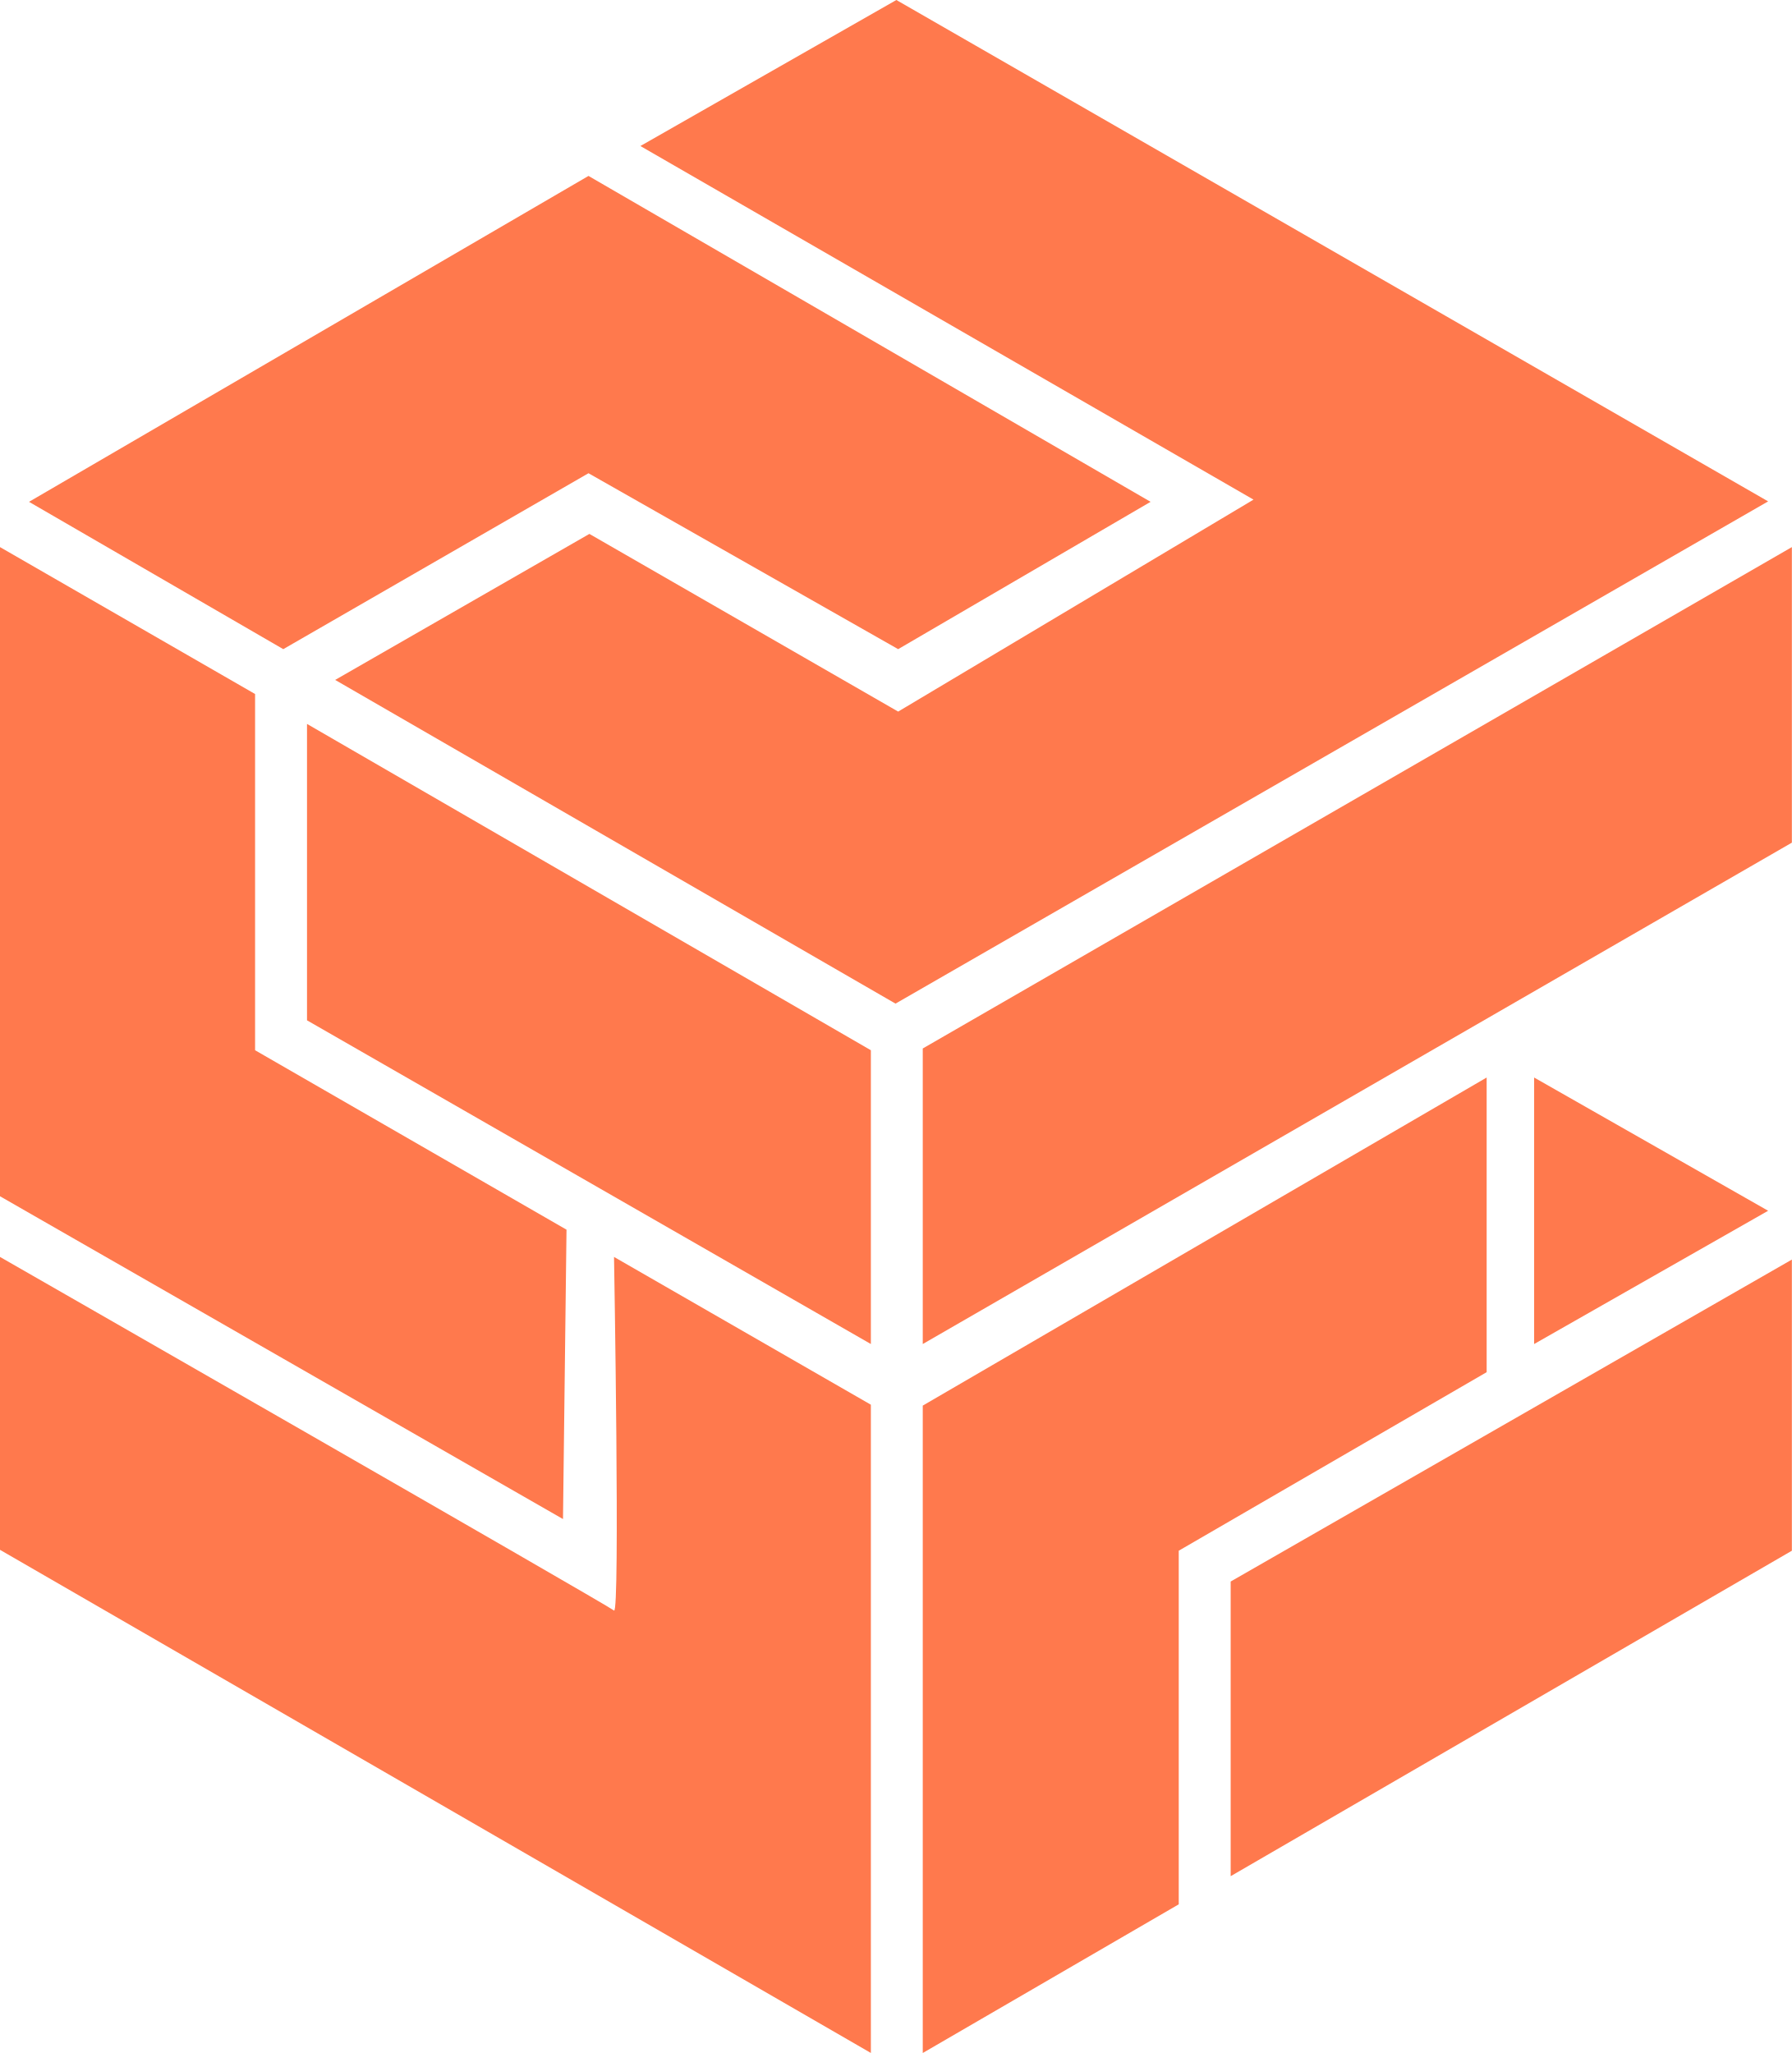
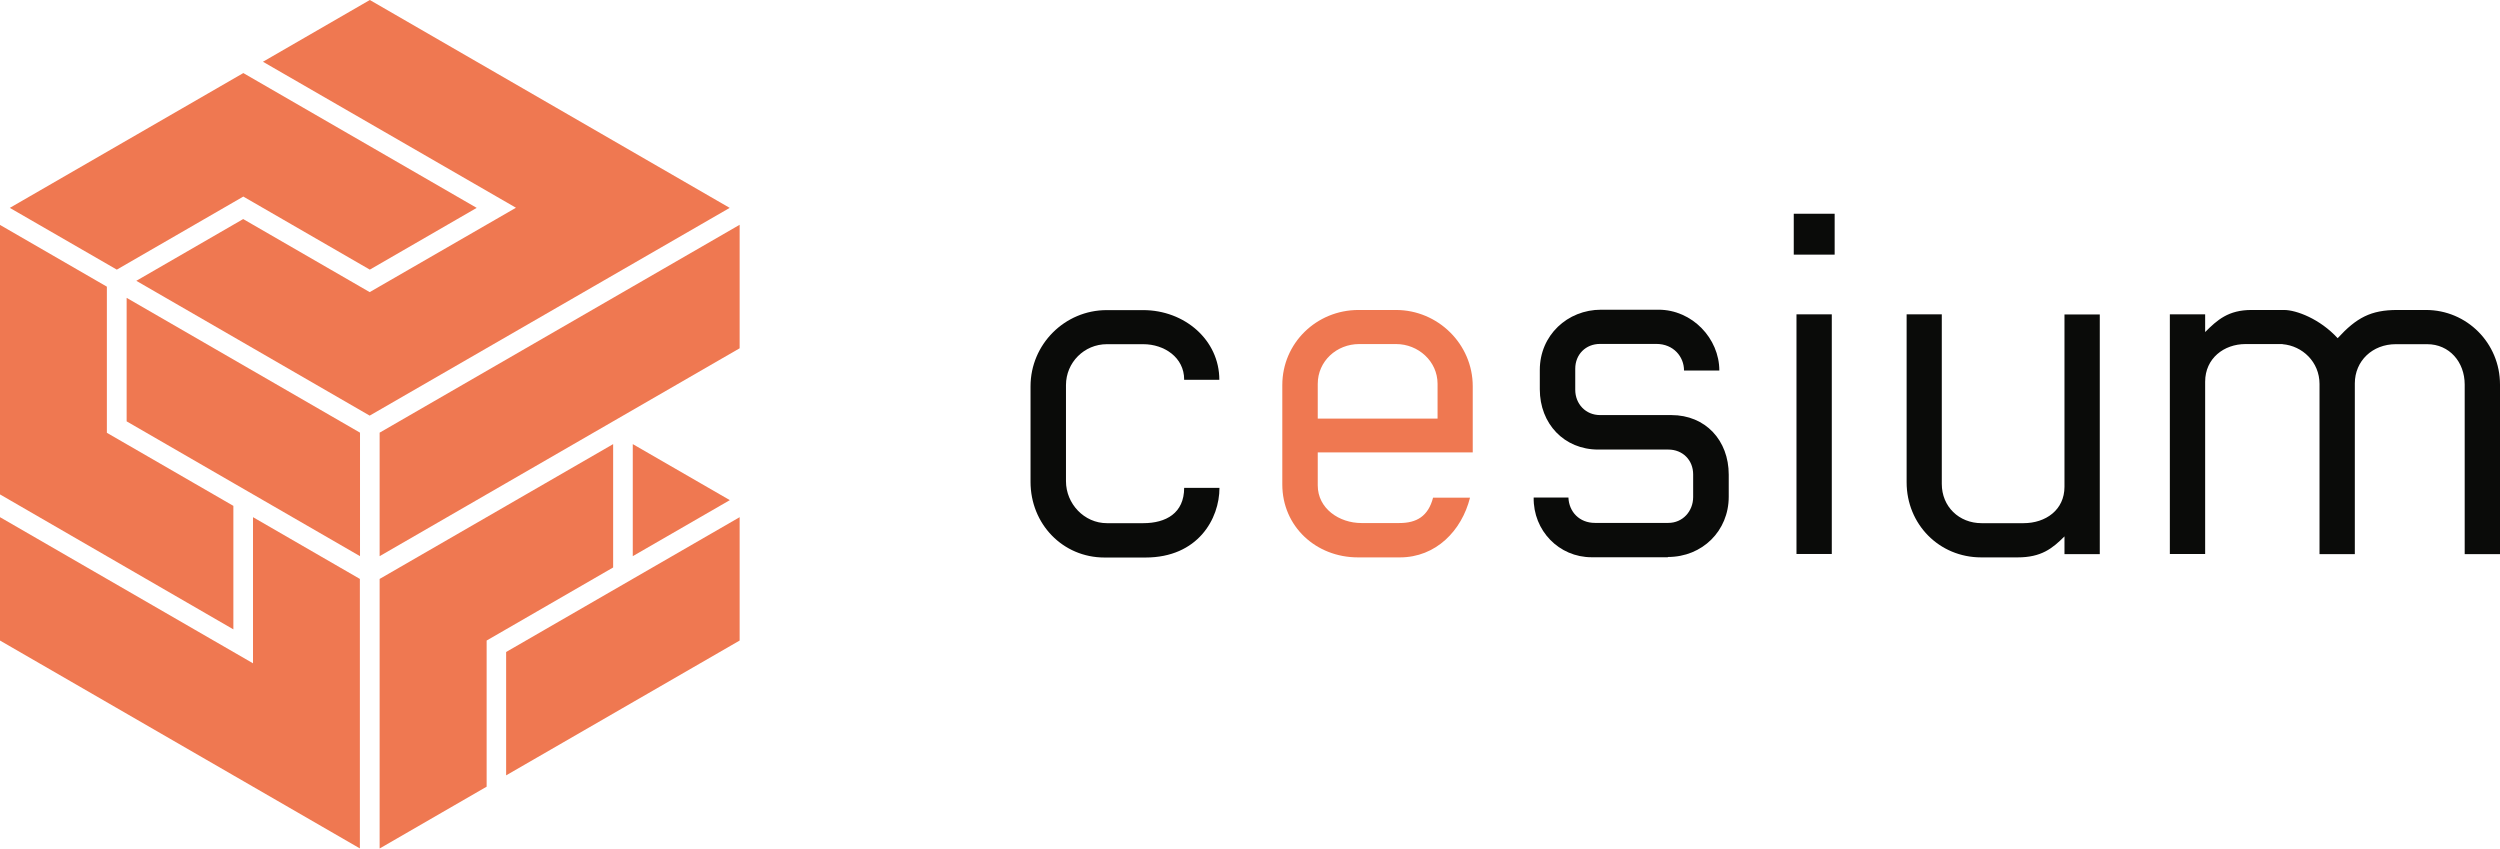
- <svg xmlns="http://www.w3.org/2000/svg" id="Camada_1" data-name="Camada 1" viewBox="0 0 479.29 549.18">
+ <svg xmlns="http://www.w3.org/2000/svg" id="Camada_1" data-name="Camada 1" viewBox="0 0 183.4 62.23">
  <defs>
-     <style>.cls-1{fill:#ff794d;}</style>
+     <style>
+       .cls-1 {
+         fill: #0a0b09;
+       }
+ 
+       .cls-2 {
+         fill: #ef7851;
+       }
+     </style>
  </defs>
-   <polygon class="cls-1" points="171.29 39.06 335.29 133.65 240.24 190.35 157.65 142.82 89.65 181.88 239.53 268.47 472.94 134.12 239.76 0 171.29 39.06" />
-   <polygon class="cls-1" points="157.41 47.06 7.76 134.24 75.77 173.65 157.41 126.59 240.24 173.65 307.76 134.24 157.41 47.06" />
-   <polygon class="cls-1" points="479.29 146.35 246.82 280.47 246.82 359.53 479.29 225.41 479.29 146.35" />
-   <polygon class="cls-1" points="410.35 288.24 410.35 359.53 472.94 323.88 410.35 288.24" />
-   <polygon class="cls-1" points="479.29 336.94 329.18 423.06 329.18 501.88 479.29 414.82 479.29 336.94" />
-   <polygon class="cls-1" points="246.82 376 246.82 549.18 315.29 509.41 315.29 414.82 397.65 367.06 397.65 288.24 246.82 376" />
-   <path class="cls-1" d="M232.59,457.41s1.65,96,0,94.59S68.35,457.41,68.35,457.41v78.35L301.29,670.35V496.94Z" transform="translate(-68.35 -121.18)" />
-   <polygon class="cls-1" points="68.23 280.94 68.23 185.65 0 146.35 0 320 150.59 406.35 151.53 328.94 68.23 280.94" />
-   <polygon class="cls-1" points="82.12 193.65 82.12 272.94 232.94 359.53 232.94 280.94 82.12 193.65" />
+   <g>
+     <path class="cls-1" d="m86.87,27.84c0-1.62-1.46-2.59-3-2.59h-2.67c-1.66,0-3,1.34-3,3v7.05c0,1.66,1.34,3.08,3,3.08h2.67c1.66,0,3-.73,3-2.59h2.59c0,2.27-1.58,5.11-5.43,5.11h-3c-3.08,0-5.43-2.47-5.43-5.55v-7.01c0-3.08,2.51-5.59,5.59-5.59h2.67c3.04,0,5.59,2.19,5.59,5.11h-2.59Z" />
+     <path class="cls-2" d="m96.67,33.18v2.43c0,1.7,1.58,2.76,3.2,2.76h2.79c1.26,0,2.11-.49,2.47-1.86h2.71c-.61,2.43-2.51,4.38-5.14,4.38h-3.08c-3.08,0-5.55-2.27-5.55-5.35v-7.29c0-3.08,2.51-5.51,5.59-5.51h2.75c3.08,0,5.63,2.51,5.63,5.59v4.86h-11.38Zm8.79-5.02c0-1.66-1.42-2.92-3.04-2.92h-2.71c-1.66,0-3.04,1.26-3.04,2.92v2.55h8.79v-2.55Z" />
+     <path class="cls-1" d="m122.35,40.88h-5.59c-2.39,0-4.29-1.95-4.25-4.38h2.55c.04,1.05.81,1.86,1.94,1.86h5.39c1.05,0,1.82-.85,1.82-1.9v-1.66c0-1.05-.77-1.82-1.82-1.82h-5.14c-2.51,0-4.29-1.9-4.29-4.42v-1.42c0-2.55,2.03-4.42,4.5-4.42h4.21c2.47,0,4.46,2.11,4.46,4.46h-2.59c0-1.01-.77-1.95-2.03-1.95h-4.13c-1.05,0-1.82.77-1.82,1.82v1.54c0,1.05.77,1.86,1.82,1.86h5.23c2.51,0,4.21,1.86,4.21,4.37v1.62c0,2.51-1.94,4.42-4.46,4.42Z" />
+     <path class="cls-1" d="m131.59,18.68v-3h3v3h-3Zm.2,21.96v-17.58h2.59v17.58h-2.59Z" />
+     <path class="cls-1" d="m142.45,23.06v12.44c0,1.66,1.26,2.88,2.92,2.88h3.08c1.62,0,3-.97,3-2.67v-12.64h2.59v17.58h-2.59v-1.3c-.89.89-1.7,1.54-3.44,1.54h-2.67c-3.08,0-5.47-2.43-5.47-5.51v-12.32h2.59Z" />
+     <path class="cls-1" d="m167.44,25.24h-2.71c-1.58,0-2.96,1.05-2.96,2.76v12.64h-2.59v-17.58h2.59v1.3c.89-.89,1.7-1.62,3.4-1.62h2.39c.89,0,2.63.65,3.93,2.07,1.38-1.5,2.43-2.07,4.37-2.07h2.11c3,0,5.43,2.43,5.43,5.47v12.44h-2.59v-12.44c0-1.66-1.13-2.96-2.75-2.96h-2.31c-1.7,0-3,1.22-3,2.88v12.52h-2.59v-12.48c0-1.62-1.26-2.8-2.71-2.92Z" />
+   </g>
+   <path class="cls-2" d="m17.13,35.44l-7.84-4.53v-9.06l17.12,9.89v9.06l-9.28-5.36Zm2.16-30.91L27.13,0l26.4,15.25-26.41,15.24-17.12-9.89,7.84-4.53,9.28,5.36,10.73-6.19L19.29,4.53Zm-1.44.83l17.12,9.89-7.84,4.53-9.28-5.36-9.28,5.36L.72,15.25,17.85,5.36ZM0,16.5l7.84,4.53v10.72l9.28,5.36v9.06S0,36.27,0,36.27v-19.77Zm0,21.44l18.56,10.72v-10.72s7.84,4.53,7.84,4.53v19.77L0,46.99v-9.06Zm27.85,24.3v-19.77l17.13-9.89v9.05l-9.28,5.36v10.72l-7.84,4.53Zm26.41-15.25l-17.13,9.89v-9.05l17.13-9.89v9.05Zm-7.84-6.19v-8.22l7.12,4.11-7.12,4.11Zm7.84-15.25l-26.41,15.25v-9.06s26.41-15.25,26.41-15.25v9.05Z" />
</svg>
